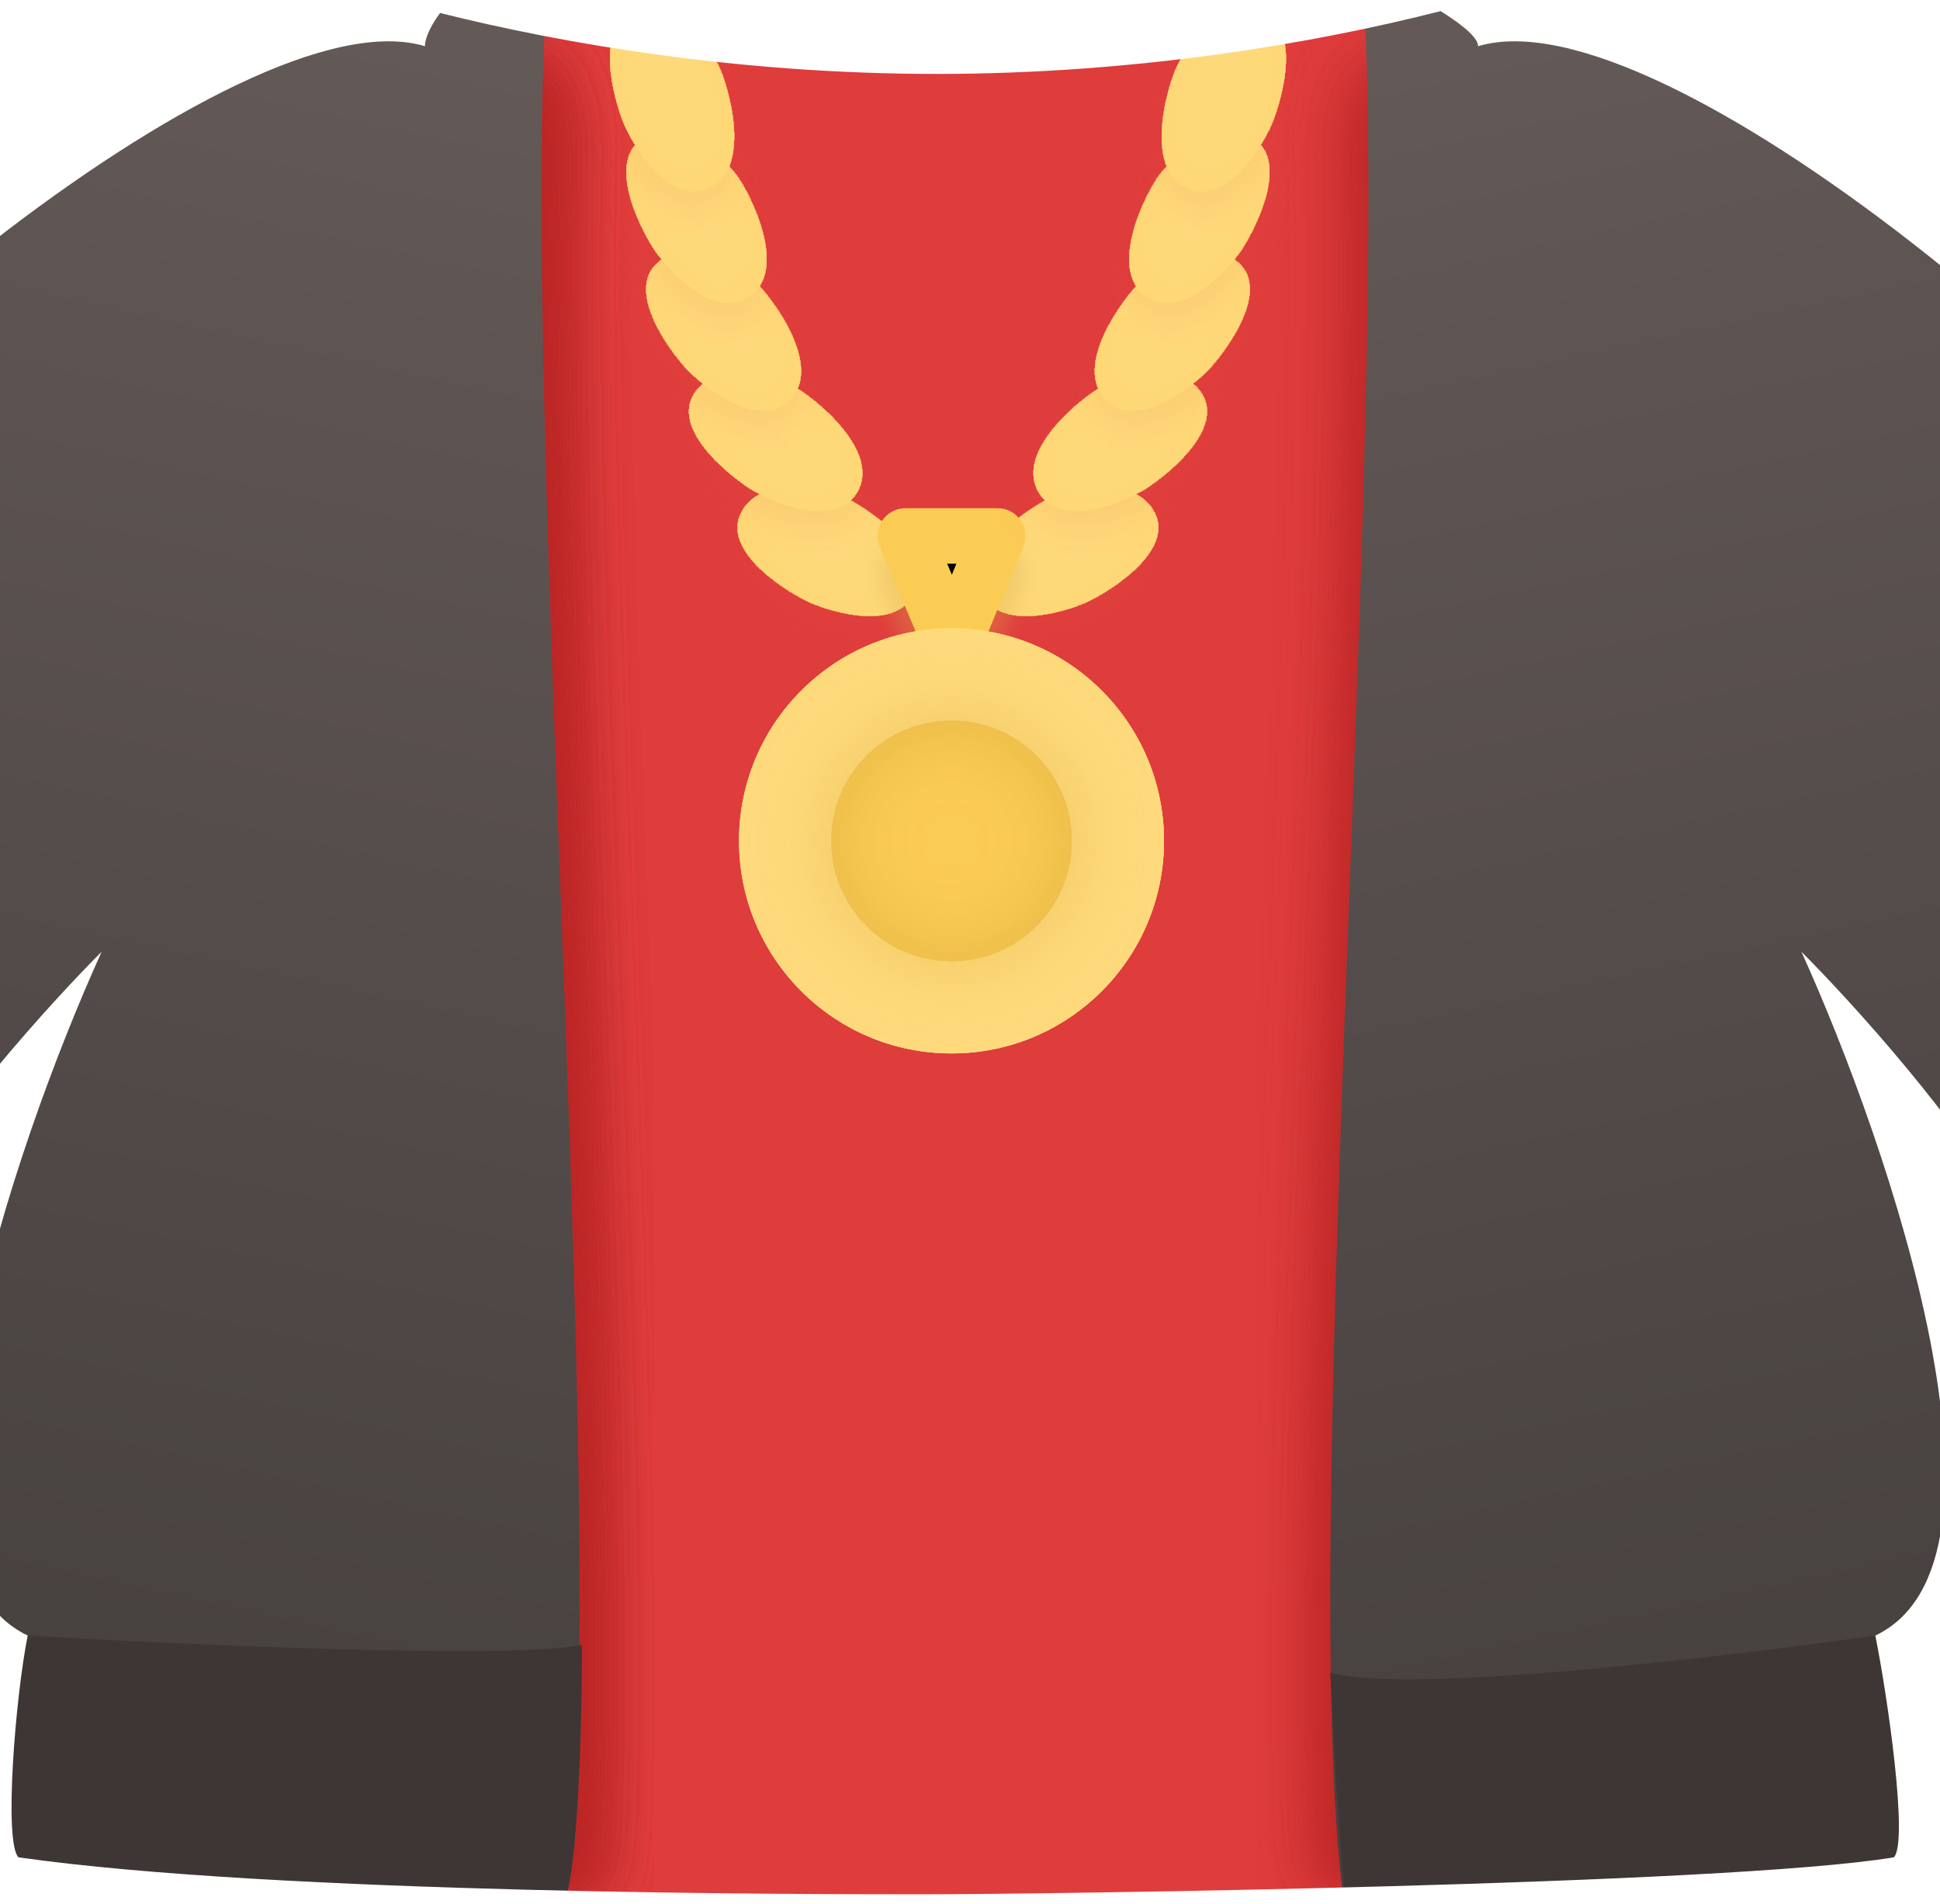
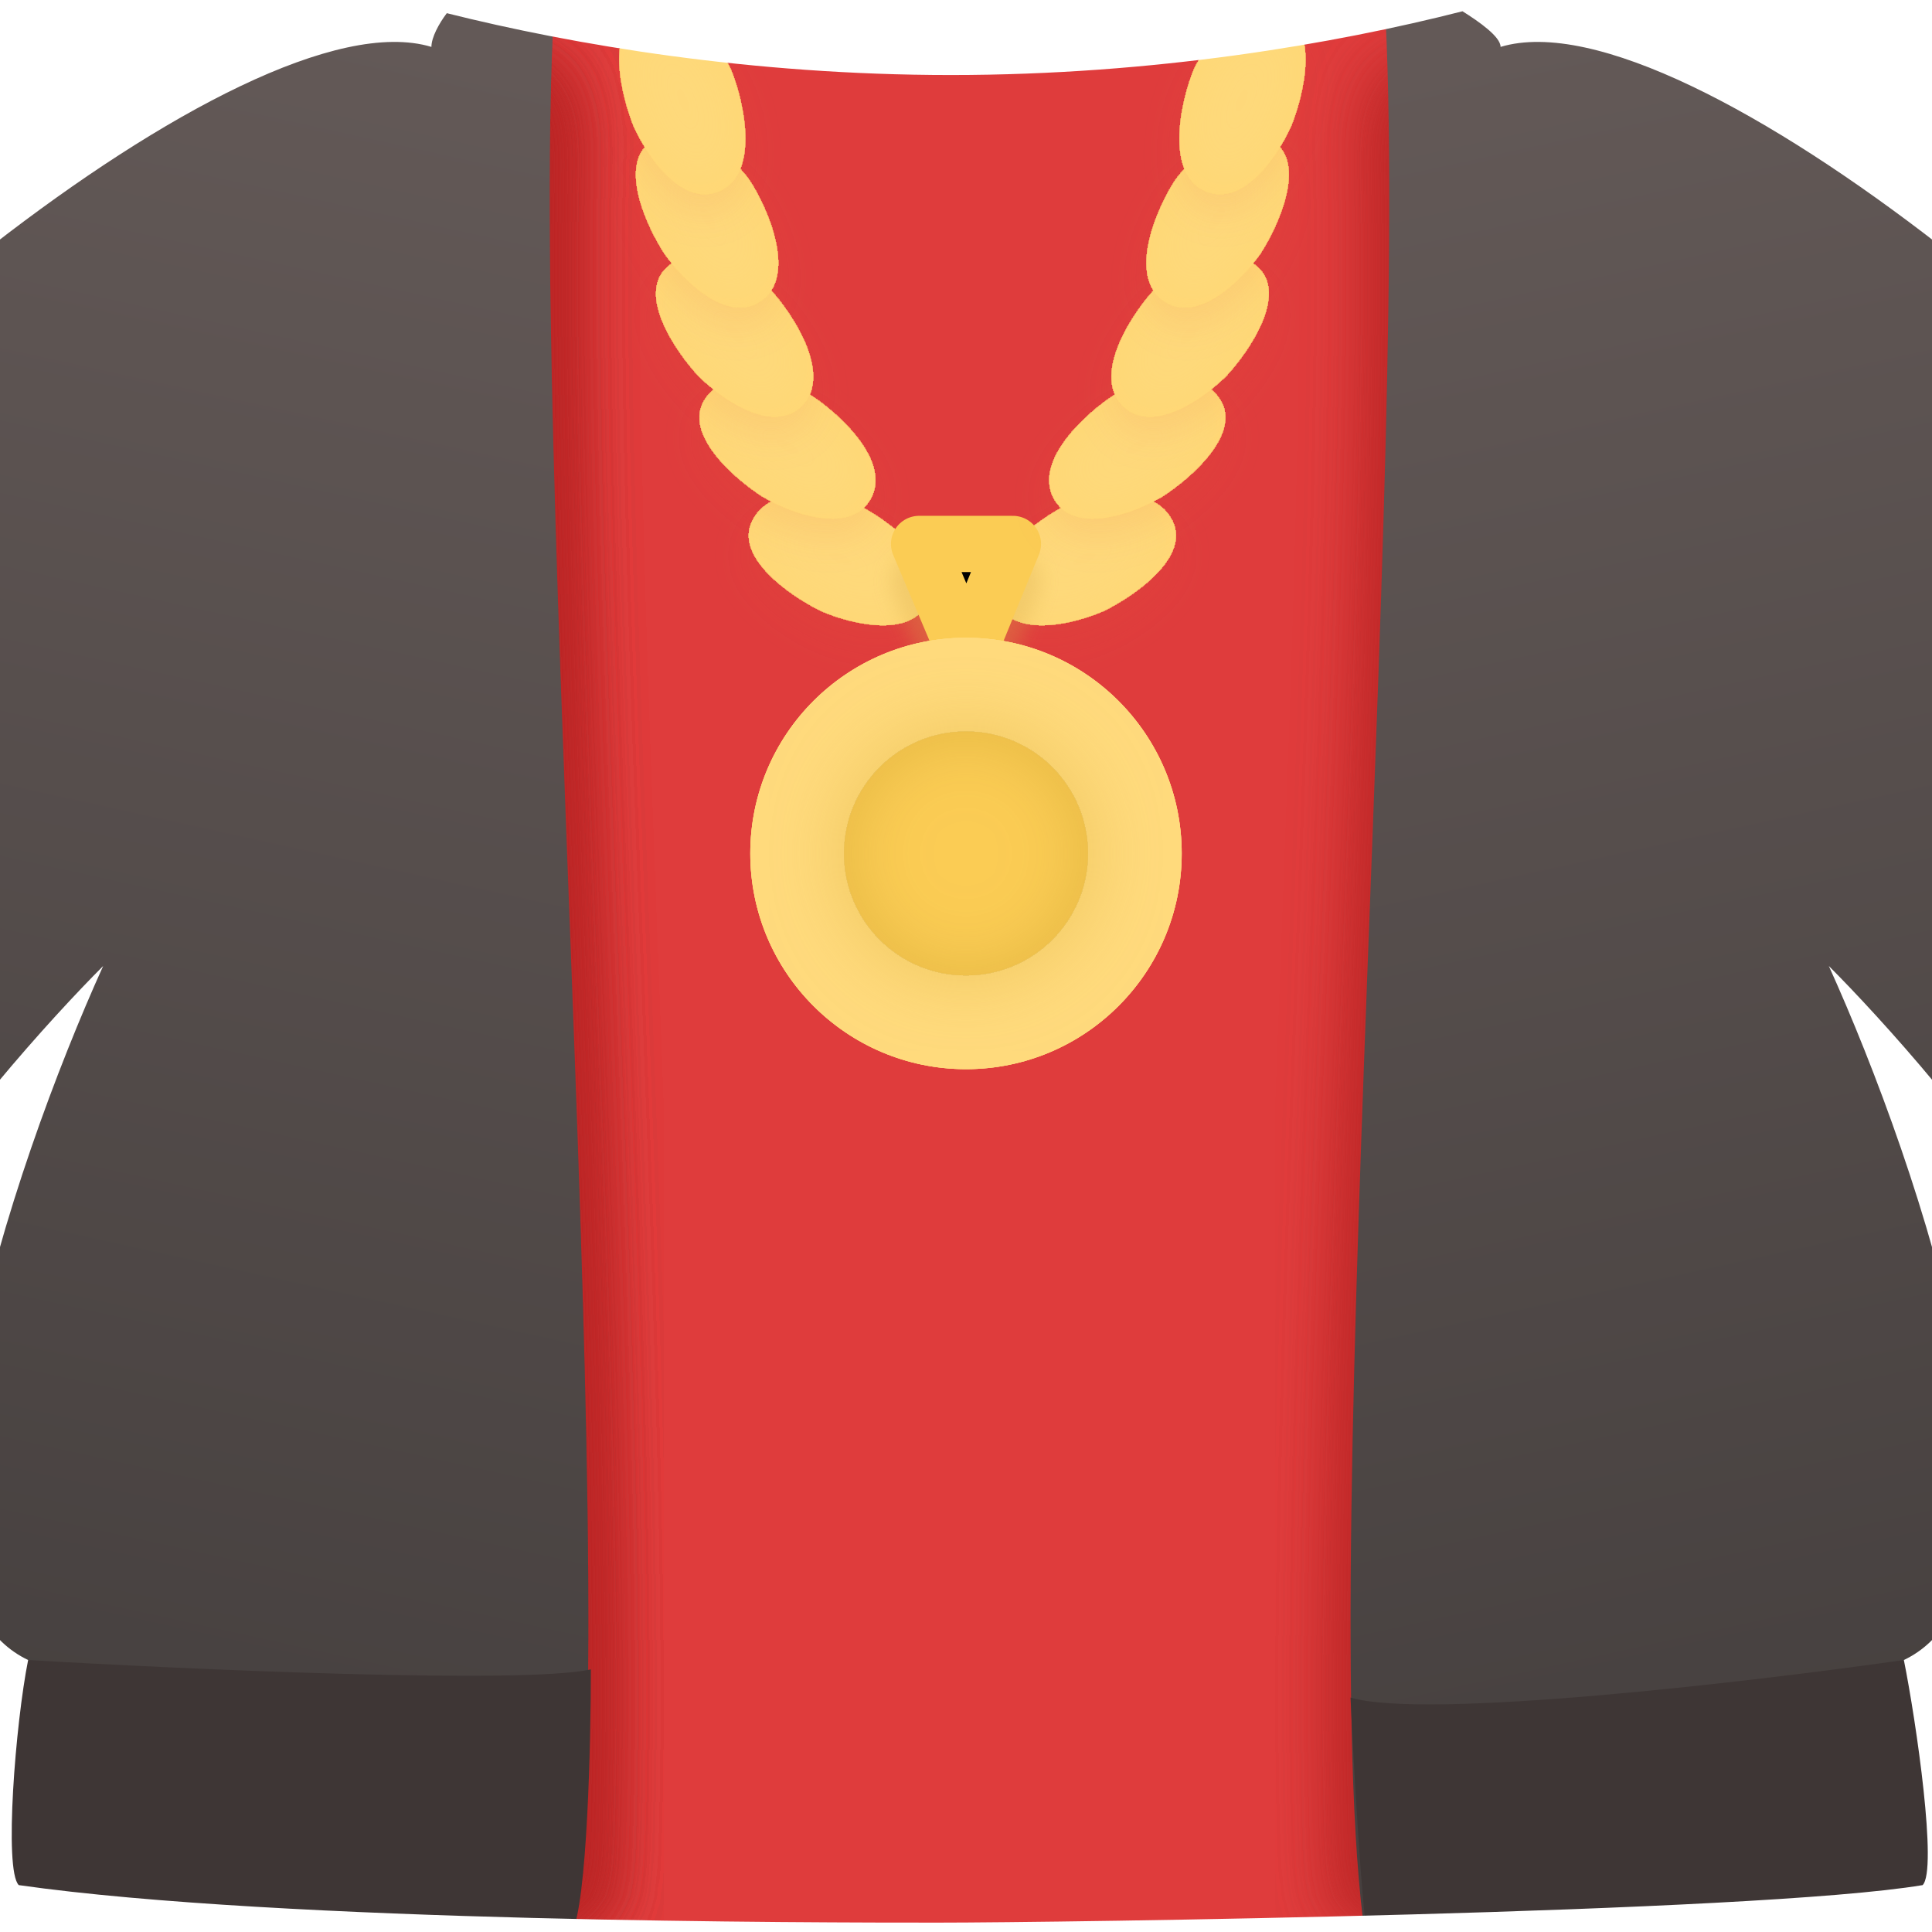
- <svg xmlns="http://www.w3.org/2000/svg" viewBox="1245.0 172.0 105 103.0" width="100%" height="100%">
+ <svg xmlns="http://www.w3.org/2000/svg" viewBox="1245.0 172.0 103 103.0" width="100%" height="100%">
  <defs>
    <filter id="filter629_ddd_495_57" x="1187" y="165" width="93.366" height="122.5" filterUnits="userSpaceOnUse" color-interpolation-filters="sRGB">
      <feFlood flood-opacity="0" result="BackgroundImageFix" />
      <feColorMatrix in="SourceAlpha" type="matrix" values="0 0 0 0 0 0 0 0 0 0 0 0 0 0 0 0 0 0 127 0" result="hardAlpha" />
      <feOffset dy="4" />
      <feGaussianBlur stdDeviation="2" />
      <feColorMatrix type="matrix" values="0 0 0 0 0.733 0 0 0 0 0.144 0 0 0 0 0.144 0 0 0 0.8 0" />
      <feBlend mode="normal" in2="BackgroundImageFix" result="effect1_dropShadow_495_57" />
      <feColorMatrix in="SourceAlpha" type="matrix" values="0 0 0 0 0 0 0 0 0 0 0 0 0 0 0 0 0 0 127 0" result="hardAlpha" />
      <feOffset dy="4" />
      <feGaussianBlur stdDeviation="2" />
      <feColorMatrix type="matrix" values="0 0 0 0 0.733 0 0 0 0 0.144 0 0 0 0 0.144 0 0 0 0.8 0" />
      <feBlend mode="normal" in2="effect1_dropShadow_495_57" result="effect2_dropShadow_495_57" />
      <feColorMatrix in="SourceAlpha" type="matrix" values="0 0 0 0 0 0 0 0 0 0 0 0 0 0 0 0 0 0 127 0" result="hardAlpha" />
      <feOffset dy="4" />
      <feGaussianBlur stdDeviation="2" />
      <feColorMatrix type="matrix" values="0 0 0 0 0.733 0 0 0 0 0.144 0 0 0 0 0.144 0 0 0 0.8 0" />
      <feBlend mode="normal" in2="effect2_dropShadow_495_57" result="effect3_dropShadow_495_57" />
      <feBlend mode="normal" in="SourceGraphic" in2="effect3_dropShadow_495_57" result="shape" />
    </filter>
    <linearGradient id="paint199_linear_495_57" x1="1238.5" y1="280" x2="1262" y2="173" gradientUnits="userSpaceOnUse">
      <stop stop-color="#413C3B" />
      <stop offset="1" stop-color="#635957" />
    </linearGradient>
    <filter id="filter630_ddd_495_57" x="1187" y="165" width="93.366" height="122.5" filterUnits="userSpaceOnUse" color-interpolation-filters="sRGB">
      <feFlood flood-opacity="0" result="BackgroundImageFix" />
      <feColorMatrix in="SourceAlpha" type="matrix" values="0 0 0 0 0 0 0 0 0 0 0 0 0 0 0 0 0 0 127 0" result="hardAlpha" />
      <feOffset dy="4" />
      <feGaussianBlur stdDeviation="2" />
      <feColorMatrix type="matrix" values="0 0 0 0 0.733 0 0 0 0 0.144 0 0 0 0 0.144 0 0 0 0.8 0" />
      <feBlend mode="normal" in2="BackgroundImageFix" result="effect1_dropShadow_495_57" />
      <feColorMatrix in="SourceAlpha" type="matrix" values="0 0 0 0 0 0 0 0 0 0 0 0 0 0 0 0 0 0 127 0" result="hardAlpha" />
      <feOffset dy="4" />
      <feGaussianBlur stdDeviation="2" />
      <feColorMatrix type="matrix" values="0 0 0 0 0.733 0 0 0 0 0.144 0 0 0 0 0.144 0 0 0 0.8 0" />
      <feBlend mode="normal" in2="effect1_dropShadow_495_57" result="effect2_dropShadow_495_57" />
      <feColorMatrix in="SourceAlpha" type="matrix" values="0 0 0 0 0 0 0 0 0 0 0 0 0 0 0 0 0 0 127 0" result="hardAlpha" />
      <feOffset dy="4" />
      <feGaussianBlur stdDeviation="2" />
      <feColorMatrix type="matrix" values="0 0 0 0 0.733 0 0 0 0 0.144 0 0 0 0 0.144 0 0 0 0.8 0" />
      <feBlend mode="normal" in2="effect2_dropShadow_495_57" result="effect3_dropShadow_495_57" />
      <feBlend mode="normal" in="SourceGraphic" in2="effect3_dropShadow_495_57" result="shape" />
    </filter>
    <linearGradient id="paint200_linear_495_57" x1="1238.5" y1="280" x2="1262" y2="173" gradientUnits="userSpaceOnUse">
      <stop stop-color="#413C3B" />
      <stop offset="1" stop-color="#635957" />
    </linearGradient>
    <filter id="filter631_ddd_495_57" x="1313" y="165" width="93.366" height="122.5" filterUnits="userSpaceOnUse" color-interpolation-filters="sRGB">
      <feFlood flood-opacity="0" result="BackgroundImageFix" />
      <feColorMatrix in="SourceAlpha" type="matrix" values="0 0 0 0 0 0 0 0 0 0 0 0 0 0 0 0 0 0 127 0" result="hardAlpha" />
      <feOffset dy="4" />
      <feGaussianBlur stdDeviation="2" />
      <feColorMatrix type="matrix" values="0 0 0 0 0.733 0 0 0 0 0.144 0 0 0 0 0.144 0 0 0 0.8 0" />
      <feBlend mode="normal" in2="BackgroundImageFix" result="effect1_dropShadow_495_57" />
      <feColorMatrix in="SourceAlpha" type="matrix" values="0 0 0 0 0 0 0 0 0 0 0 0 0 0 0 0 0 0 127 0" result="hardAlpha" />
      <feOffset dy="4" />
      <feGaussianBlur stdDeviation="2" />
      <feColorMatrix type="matrix" values="0 0 0 0 0.733 0 0 0 0 0.144 0 0 0 0 0.144 0 0 0 0.8 0" />
      <feBlend mode="normal" in2="effect1_dropShadow_495_57" result="effect2_dropShadow_495_57" />
      <feColorMatrix in="SourceAlpha" type="matrix" values="0 0 0 0 0 0 0 0 0 0 0 0 0 0 0 0 0 0 127 0" result="hardAlpha" />
      <feOffset dy="4" />
      <feGaussianBlur stdDeviation="2" />
      <feColorMatrix type="matrix" values="0 0 0 0 0.733 0 0 0 0 0.144 0 0 0 0 0.144 0 0 0 0.8 0" />
      <feBlend mode="normal" in2="effect2_dropShadow_495_57" result="effect3_dropShadow_495_57" />
      <feBlend mode="normal" in="SourceGraphic" in2="effect3_dropShadow_495_57" result="shape" />
    </filter>
    <linearGradient id="paint201_linear_495_57" x1="1354.87" y1="280" x2="1331.37" y2="173" gradientUnits="userSpaceOnUse">
      <stop stop-color="#413C3B" />
      <stop offset="1" stop-color="#635957" />
    </linearGradient>
    <filter id="filter632_di_495_57" x="1295.96" y="197.344" width="13.731" height="10.991" filterUnits="userSpaceOnUse" color-interpolation-filters="sRGB">
      <feFlood flood-opacity="0" result="BackgroundImageFix" />
      <feColorMatrix in="SourceAlpha" type="matrix" values="0 0 0 0 0 0 0 0 0 0 0 0 0 0 0 0 0 0 127 0" result="hardAlpha" />
      <feOffset dy="1" />
      <feGaussianBlur stdDeviation="1" />
      <feColorMatrix type="matrix" values="0 0 0 0 0.904 0 0 0 0 0.364 0 0 0 0 0.245 0 0 0 0.1 0" />
      <feBlend mode="normal" in2="BackgroundImageFix" result="effect1_dropShadow_495_57" />
      <feBlend mode="normal" in="SourceGraphic" in2="effect1_dropShadow_495_57" result="shape" />
      <feColorMatrix in="SourceAlpha" type="matrix" values="0 0 0 0 0 0 0 0 0 0 0 0 0 0 0 0 0 0 127 0" result="hardAlpha" />
      <feOffset />
      <feGaussianBlur stdDeviation="1.5" />
      <feComposite in2="hardAlpha" operator="arithmetic" k2="-1" k3="1" />
      <feColorMatrix type="matrix" values="0 0 0 0 1 0 0 0 0 0.842 0 0 0 0 0.45 0 0 0 1 0" />
      <feBlend mode="normal" in2="shape" result="effect2_innerShadow_495_57" />
    </filter>
    <filter id="filter633_di_495_57" x="1282.92" y="197.344" width="13.73" height="10.991" filterUnits="userSpaceOnUse" color-interpolation-filters="sRGB">
      <feFlood flood-opacity="0" result="BackgroundImageFix" />
      <feColorMatrix in="SourceAlpha" type="matrix" values="0 0 0 0 0 0 0 0 0 0 0 0 0 0 0 0 0 0 127 0" result="hardAlpha" />
      <feOffset dy="1" />
      <feGaussianBlur stdDeviation="1" />
      <feColorMatrix type="matrix" values="0 0 0 0 0.904 0 0 0 0 0.364 0 0 0 0 0.245 0 0 0 0.1 0" />
      <feBlend mode="normal" in2="BackgroundImageFix" result="effect1_dropShadow_495_57" />
      <feBlend mode="normal" in="SourceGraphic" in2="effect1_dropShadow_495_57" result="shape" />
      <feColorMatrix in="SourceAlpha" type="matrix" values="0 0 0 0 0 0 0 0 0 0 0 0 0 0 0 0 0 0 127 0" result="hardAlpha" />
      <feOffset />
      <feGaussianBlur stdDeviation="1.5" />
      <feComposite in2="hardAlpha" operator="arithmetic" k2="-1" k3="1" />
      <feColorMatrix type="matrix" values="0 0 0 0 1 0 0 0 0 0.842 0 0 0 0 0.45 0 0 0 1 0" />
      <feBlend mode="normal" in2="shape" result="effect2_innerShadow_495_57" />
    </filter>
    <filter id="filter634_di_495_57" x="1280.29" y="191.176" width="13.387" height="11.472" filterUnits="userSpaceOnUse" color-interpolation-filters="sRGB">
      <feFlood flood-opacity="0" result="BackgroundImageFix" />
      <feColorMatrix in="SourceAlpha" type="matrix" values="0 0 0 0 0 0 0 0 0 0 0 0 0 0 0 0 0 0 127 0" result="hardAlpha" />
      <feOffset dy="1" />
      <feGaussianBlur stdDeviation="1" />
      <feColorMatrix type="matrix" values="0 0 0 0 0.904 0 0 0 0 0.364 0 0 0 0 0.245 0 0 0 0.1 0" />
      <feBlend mode="normal" in2="BackgroundImageFix" result="effect1_dropShadow_495_57" />
      <feBlend mode="normal" in="SourceGraphic" in2="effect1_dropShadow_495_57" result="shape" />
      <feColorMatrix in="SourceAlpha" type="matrix" values="0 0 0 0 0 0 0 0 0 0 0 0 0 0 0 0 0 0 127 0" result="hardAlpha" />
      <feOffset />
      <feGaussianBlur stdDeviation="1.5" />
      <feComposite in2="hardAlpha" operator="arithmetic" k2="-1" k3="1" />
      <feColorMatrix type="matrix" values="0 0 0 0 1 0 0 0 0 0.842 0 0 0 0 0.45 0 0 0 1 0" />
      <feBlend mode="normal" in2="shape" result="effect2_innerShadow_495_57" />
    </filter>
    <filter id="filter635_di_495_57" x="1277.97" y="184.643" width="12.385" height="12.572" filterUnits="userSpaceOnUse" color-interpolation-filters="sRGB">
      <feFlood flood-opacity="0" result="BackgroundImageFix" />
      <feColorMatrix in="SourceAlpha" type="matrix" values="0 0 0 0 0 0 0 0 0 0 0 0 0 0 0 0 0 0 127 0" result="hardAlpha" />
      <feOffset dy="1" />
      <feGaussianBlur stdDeviation="1" />
      <feColorMatrix type="matrix" values="0 0 0 0 0.904 0 0 0 0 0.364 0 0 0 0 0.245 0 0 0 0.1 0" />
      <feBlend mode="normal" in2="BackgroundImageFix" result="effect1_dropShadow_495_57" />
      <feBlend mode="normal" in="SourceGraphic" in2="effect1_dropShadow_495_57" result="shape" />
      <feColorMatrix in="SourceAlpha" type="matrix" values="0 0 0 0 0 0 0 0 0 0 0 0 0 0 0 0 0 0 127 0" result="hardAlpha" />
      <feOffset />
      <feGaussianBlur stdDeviation="1.5" />
      <feComposite in2="hardAlpha" operator="arithmetic" k2="-1" k3="1" />
      <feColorMatrix type="matrix" values="0 0 0 0 1 0 0 0 0 0.842 0 0 0 0 0.45 0 0 0 1 0" />
      <feBlend mode="normal" in2="shape" result="effect2_innerShadow_495_57" />
    </filter>
    <filter id="filter636_di_495_57" x="1276.9" y="178.169" width="11.592" height="13.227" filterUnits="userSpaceOnUse" color-interpolation-filters="sRGB">
      <feFlood flood-opacity="0" result="BackgroundImageFix" />
      <feColorMatrix in="SourceAlpha" type="matrix" values="0 0 0 0 0 0 0 0 0 0 0 0 0 0 0 0 0 0 127 0" result="hardAlpha" />
      <feOffset dy="1" />
      <feGaussianBlur stdDeviation="1" />
      <feColorMatrix type="matrix" values="0 0 0 0 0.904 0 0 0 0 0.364 0 0 0 0 0.245 0 0 0 0.1 0" />
      <feBlend mode="normal" in2="BackgroundImageFix" result="effect1_dropShadow_495_57" />
      <feBlend mode="normal" in="SourceGraphic" in2="effect1_dropShadow_495_57" result="shape" />
      <feColorMatrix in="SourceAlpha" type="matrix" values="0 0 0 0 0 0 0 0 0 0 0 0 0 0 0 0 0 0 127 0" result="hardAlpha" />
      <feOffset />
      <feGaussianBlur stdDeviation="1.5" />
      <feComposite in2="hardAlpha" operator="arithmetic" k2="-1" k3="1" />
      <feColorMatrix type="matrix" values="0 0 0 0 1 0 0 0 0 0.842 0 0 0 0 0.45 0 0 0 1 0" />
      <feBlend mode="normal" in2="shape" result="effect2_innerShadow_495_57" />
    </filter>
    <filter id="filter637_di_495_57" x="1276.01" y="171.562" width="10.726" height="13.793" filterUnits="userSpaceOnUse" color-interpolation-filters="sRGB">
      <feFlood flood-opacity="0" result="BackgroundImageFix" />
      <feColorMatrix in="SourceAlpha" type="matrix" values="0 0 0 0 0 0 0 0 0 0 0 0 0 0 0 0 0 0 127 0" result="hardAlpha" />
      <feOffset dy="1" />
      <feGaussianBlur stdDeviation="1" />
      <feColorMatrix type="matrix" values="0 0 0 0 0.904 0 0 0 0 0.364 0 0 0 0 0.245 0 0 0 0.1 0" />
      <feBlend mode="normal" in2="BackgroundImageFix" result="effect1_dropShadow_495_57" />
      <feBlend mode="normal" in="SourceGraphic" in2="effect1_dropShadow_495_57" result="shape" />
      <feColorMatrix in="SourceAlpha" type="matrix" values="0 0 0 0 0 0 0 0 0 0 0 0 0 0 0 0 0 0 127 0" result="hardAlpha" />
      <feOffset />
      <feGaussianBlur stdDeviation="1.5" />
      <feComposite in2="hardAlpha" operator="arithmetic" k2="-1" k3="1" />
      <feColorMatrix type="matrix" values="0 0 0 0 1 0 0 0 0 0.842 0 0 0 0 0.45 0 0 0 1 0" />
      <feBlend mode="normal" in2="shape" result="effect2_innerShadow_495_57" />
    </filter>
    <filter id="filter638_d_495_57" x="1291.5" y="199.5" width="10" height="12" filterUnits="userSpaceOnUse" color-interpolation-filters="sRGB">
      <feFlood flood-opacity="0" result="BackgroundImageFix" />
      <feColorMatrix in="SourceAlpha" type="matrix" values="0 0 0 0 0 0 0 0 0 0 0 0 0 0 0 0 0 0 127 0" result="hardAlpha" />
      <feOffset dy="2" />
      <feGaussianBlur stdDeviation="0.5" />
      <feColorMatrix type="matrix" values="0 0 0 0 0.85 0 0 0 0 0.674 0 0 0 0 0.297 0 0 0 0.3 0" />
      <feBlend mode="normal" in2="BackgroundImageFix" result="effect1_dropShadow_495_57" />
      <feBlend mode="normal" in="SourceGraphic" in2="effect1_dropShadow_495_57" result="shape" />
    </filter>
    <filter id="filter639_di_495_57" x="1286" y="207" width="21" height="21" filterUnits="userSpaceOnUse" color-interpolation-filters="sRGB">
      <feFlood flood-opacity="0" result="BackgroundImageFix" />
      <feColorMatrix in="SourceAlpha" type="matrix" values="0 0 0 0 0 0 0 0 0 0 0 0 0 0 0 0 0 0 127 0" result="hardAlpha" />
      <feOffset />
      <feGaussianBlur stdDeviation="2" />
      <feColorMatrix type="matrix" values="0 0 0 0 0.878 0 0 0 0 0.702 0 0 0 0 0.251 0 0 0 0.5 0" />
      <feBlend mode="normal" in2="BackgroundImageFix" result="effect1_dropShadow_495_57" />
      <feBlend mode="normal" in="SourceGraphic" in2="effect1_dropShadow_495_57" result="shape" />
      <feColorMatrix in="SourceAlpha" type="matrix" values="0 0 0 0 0 0 0 0 0 0 0 0 0 0 0 0 0 0 127 0" result="hardAlpha" />
      <feOffset />
      <feGaussianBlur stdDeviation="2" />
      <feComposite in2="hardAlpha" operator="arithmetic" k2="-1" k3="1" />
      <feColorMatrix type="matrix" values="0 0 0 0 0.637 0 0 0 0 0.472 0 0 0 0 0.048 0 0 0 0.25 0" />
      <feBlend mode="normal" in2="shape" result="effect2_innerShadow_495_57" />
    </filter>
    <filter id="filter640_di_495_57" x="1298.94" y="191.176" width="13.387" height="11.472" filterUnits="userSpaceOnUse" color-interpolation-filters="sRGB">
      <feFlood flood-opacity="0" result="BackgroundImageFix" />
      <feColorMatrix in="SourceAlpha" type="matrix" values="0 0 0 0 0 0 0 0 0 0 0 0 0 0 0 0 0 0 127 0" result="hardAlpha" />
      <feOffset dy="1" />
      <feGaussianBlur stdDeviation="1" />
      <feColorMatrix type="matrix" values="0 0 0 0 0.904 0 0 0 0 0.364 0 0 0 0 0.245 0 0 0 0.1 0" />
      <feBlend mode="normal" in2="BackgroundImageFix" result="effect1_dropShadow_495_57" />
      <feBlend mode="normal" in="SourceGraphic" in2="effect1_dropShadow_495_57" result="shape" />
      <feColorMatrix in="SourceAlpha" type="matrix" values="0 0 0 0 0 0 0 0 0 0 0 0 0 0 0 0 0 0 127 0" result="hardAlpha" />
      <feOffset />
      <feGaussianBlur stdDeviation="1.5" />
      <feComposite in2="hardAlpha" operator="arithmetic" k2="-1" k3="1" />
      <feColorMatrix type="matrix" values="0 0 0 0 1 0 0 0 0 0.842 0 0 0 0 0.45 0 0 0 1 0" />
      <feBlend mode="normal" in2="shape" result="effect2_innerShadow_495_57" />
    </filter>
    <filter id="filter641_di_495_57" x="1302.26" y="184.643" width="12.386" height="12.572" filterUnits="userSpaceOnUse" color-interpolation-filters="sRGB">
      <feFlood flood-opacity="0" result="BackgroundImageFix" />
      <feColorMatrix in="SourceAlpha" type="matrix" values="0 0 0 0 0 0 0 0 0 0 0 0 0 0 0 0 0 0 127 0" result="hardAlpha" />
      <feOffset dy="1" />
      <feGaussianBlur stdDeviation="1" />
      <feColorMatrix type="matrix" values="0 0 0 0 0.904 0 0 0 0 0.364 0 0 0 0 0.245 0 0 0 0.1 0" />
      <feBlend mode="normal" in2="BackgroundImageFix" result="effect1_dropShadow_495_57" />
      <feBlend mode="normal" in="SourceGraphic" in2="effect1_dropShadow_495_57" result="shape" />
      <feColorMatrix in="SourceAlpha" type="matrix" values="0 0 0 0 0 0 0 0 0 0 0 0 0 0 0 0 0 0 127 0" result="hardAlpha" />
      <feOffset />
      <feGaussianBlur stdDeviation="1.5" />
      <feComposite in2="hardAlpha" operator="arithmetic" k2="-1" k3="1" />
      <feColorMatrix type="matrix" values="0 0 0 0 1 0 0 0 0 0.842 0 0 0 0 0.45 0 0 0 1 0" />
      <feBlend mode="normal" in2="shape" result="effect2_innerShadow_495_57" />
    </filter>
    <filter id="filter642_di_495_57" x="1304.12" y="178.169" width="11.592" height="13.227" filterUnits="userSpaceOnUse" color-interpolation-filters="sRGB">
      <feFlood flood-opacity="0" result="BackgroundImageFix" />
      <feColorMatrix in="SourceAlpha" type="matrix" values="0 0 0 0 0 0 0 0 0 0 0 0 0 0 0 0 0 0 127 0" result="hardAlpha" />
      <feOffset dy="1" />
      <feGaussianBlur stdDeviation="1" />
      <feColorMatrix type="matrix" values="0 0 0 0 0.904 0 0 0 0 0.364 0 0 0 0 0.245 0 0 0 0.1 0" />
      <feBlend mode="normal" in2="BackgroundImageFix" result="effect1_dropShadow_495_57" />
      <feBlend mode="normal" in="SourceGraphic" in2="effect1_dropShadow_495_57" result="shape" />
      <feColorMatrix in="SourceAlpha" type="matrix" values="0 0 0 0 0 0 0 0 0 0 0 0 0 0 0 0 0 0 127 0" result="hardAlpha" />
      <feOffset />
      <feGaussianBlur stdDeviation="1.5" />
      <feComposite in2="hardAlpha" operator="arithmetic" k2="-1" k3="1" />
      <feColorMatrix type="matrix" values="0 0 0 0 1 0 0 0 0 0.842 0 0 0 0 0.45 0 0 0 1 0" />
      <feBlend mode="normal" in2="shape" result="effect2_innerShadow_495_57" />
    </filter>
    <filter id="filter643_di_495_57" x="1305.88" y="171.562" width="10.725" height="13.793" filterUnits="userSpaceOnUse" color-interpolation-filters="sRGB">
      <feFlood flood-opacity="0" result="BackgroundImageFix" />
      <feColorMatrix in="SourceAlpha" type="matrix" values="0 0 0 0 0 0 0 0 0 0 0 0 0 0 0 0 0 0 127 0" result="hardAlpha" />
      <feOffset dy="1" />
      <feGaussianBlur stdDeviation="1" />
      <feColorMatrix type="matrix" values="0 0 0 0 0.904 0 0 0 0 0.364 0 0 0 0 0.245 0 0 0 0.1 0" />
      <feBlend mode="normal" in2="BackgroundImageFix" result="effect1_dropShadow_495_57" />
      <feBlend mode="normal" in="SourceGraphic" in2="effect1_dropShadow_495_57" result="shape" />
      <feColorMatrix in="SourceAlpha" type="matrix" values="0 0 0 0 0 0 0 0 0 0 0 0 0 0 0 0 0 0 127 0" result="hardAlpha" />
      <feOffset />
      <feGaussianBlur stdDeviation="1.5" />
      <feComposite in2="hardAlpha" operator="arithmetic" k2="-1" k3="1" />
      <feColorMatrix type="matrix" values="0 0 0 0 1 0 0 0 0 0.842 0 0 0 0 0.45 0 0 0 1 0" />
      <feBlend mode="normal" in2="shape" result="effect2_innerShadow_495_57" />
    </filter>
    <clipPath id="clip_top_long_sleeve_02_torso">
-       <rect x="1245.0" y="172.0" width="105" height="103.0" />
+       <rect x="1245.0" y="172.0" width="103" height="103.0" />
    </clipPath>
  </defs>
  <g clip-path="url(#clip_top_long_sleeve_02_torso)">
    <mask id="mask86_495_57" style="mask-type:alpha" maskUnits="userSpaceOnUse" x="1193" y="172" width="207" height="103">
      <path fill-rule="evenodd" clip-rule="evenodd" d="M1268.82 172.703C1268.4 173.258 1268 173.993 1268 174.5C1258 171.5 1230.6 194.7 1223 207.5C1219.03 214.187 1214.01 218.603 1209.62 222.464C1203.51 227.841 1198.63 232.142 1199.5 240C1197.17 241.833 1192.7 246 1193.5 248C1196.83 251.833 1204.5 259.7 1208.5 260.5C1212.5 260.5 1215.83 255.833 1217 253.5C1221.5 255 1236.2 243.2 1239 238C1241.8 232.8 1247.83 226.167 1250.5 223.5C1245.67 234.167 1238.1 256.5 1246.5 260.5C1245.83 263.833 1245.2 271.7 1246 272.5C1260 274.5 1288.6 274.5 1295 274.5C1301.4 274.5 1338.5 274 1347.5 272.5C1348.3 271.7 1347.17 263.833 1346.5 260.5C1354.9 256.5 1347.33 234.167 1342.5 223.5C1345.17 226.167 1351.2 232.8 1354 238C1356.8 243.2 1371.5 255 1376 253.5C1377.17 255.833 1380.5 260.5 1384.5 260.5C1388.5 259.7 1396.17 251.833 1399.5 248C1400.3 246 1395.83 241.833 1393.5 240C1394.37 232.142 1389.49 227.841 1383.38 222.464C1378.99 218.603 1373.97 214.187 1370 207.5C1362.4 194.7 1335 171.5 1325 174.5C1325 173.961 1323.87 173.165 1322.97 172.601C1316.21 174.325 1306.57 176 1295.69 176C1285.04 176 1275.56 174.391 1268.82 172.703Z" fill="black" />
    </mask>
    <g mask="url(#mask86_495_57)">
      <path d="M1402 163H1189V326H1402V163Z" fill="#DF3C3C" />
      <g filter="url(#filter629_ddd_495_57)">
        <path d="M1241.5 276L1274.5 279.5C1279.3 269.9 1273.17 200.333 1274.5 173L1265 165L1215.5 208.5C1209.17 216.5 1192.6 244.2 1191 249L1209 265L1238.5 247L1241.5 276Z" fill="url(#paint199_linear_495_57)" />
      </g>
      <g filter="url(#filter630_ddd_495_57)">
        <path d="M1241.5 276L1274.5 279.5C1279.3 269.9 1273.17 200.333 1274.5 173L1265 165L1215.5 208.5C1209.17 216.5 1192.6 244.2 1191 249L1209 265L1238.5 247L1241.5 276Z" fill="url(#paint200_linear_495_57)" />
      </g>
      <g filter="url(#filter631_ddd_495_57)">
        <path d="M1351.87 276L1318.87 279.5C1314.07 269.9 1320.2 200.333 1318.87 173L1328.37 165L1377.87 208.5C1384.2 216.5 1400.77 244.2 1402.37 249L1384.37 265L1354.87 247L1351.87 276Z" fill="url(#paint201_linear_495_57)" />
      </g>
      <g filter="url(#filter632_di_495_57)">
        <path d="M1307.51 199.779C1306.56 197.844 1303.53 198.255 1302.17 198.786C1301.13 199.193 1296.99 201.724 1298.17 204.143C1299.12 206.078 1302.36 205.23 1303.86 204.565C1305.47 203.775 1308.46 201.713 1307.51 199.779Z" fill="#FED97B" />
      </g>
      <g filter="url(#filter633_di_495_57)">
        <path d="M1285.1 199.779C1286.05 197.844 1289.08 198.255 1290.44 198.786C1291.48 199.193 1295.62 201.724 1294.44 204.143C1293.49 206.078 1290.25 205.23 1288.75 204.565C1287.14 203.775 1284.15 201.713 1285.1 199.779Z" fill="#FED97B" />
      </g>
      <g filter="url(#filter634_di_495_57)">
        <path d="M1282.57 193.308C1283.73 191.493 1286.69 192.246 1287.98 192.927C1288.97 193.449 1292.8 196.434 1291.35 198.702C1290.19 200.517 1287.07 199.309 1285.65 198.477C1284.14 197.511 1281.41 195.123 1282.57 193.308Z" fill="#FED97B" />
      </g>
      <g filter="url(#filter635_di_495_57)">
        <path d="M1280.55 186.26C1282.13 184.796 1284.81 186.27 1285.88 187.255C1286.71 188.009 1289.66 191.862 1287.69 193.692C1286.11 195.157 1283.39 193.201 1282.23 192.04C1281.01 190.723 1278.97 187.724 1280.55 186.26Z" fill="#FED97B" />
      </g>
      <g filter="url(#filter636_di_495_57)">
        <path d="M1279.75 179.536C1281.55 178.364 1283.94 180.276 1284.83 181.431C1285.52 182.315 1287.77 186.617 1285.51 188.082C1283.7 189.254 1281.36 186.862 1280.42 185.519C1279.44 184.013 1277.94 180.708 1279.75 179.536Z" fill="#FED97B" />
      </g>
      <g filter="url(#filter637_di_495_57)">
        <path d="M1279.25 172.728C1281.25 171.92 1283.23 174.249 1283.89 175.553C1284.4 176.551 1285.79 181.201 1283.29 182.211C1281.3 183.02 1279.45 180.227 1278.78 178.73C1278.11 177.066 1277.26 173.536 1279.25 172.728Z" fill="#FED97B" />
      </g>
      <g filter="url(#filter638_d_495_57)">
        <path d="M1294 201L1296.54 207L1299 201H1294Z" fill="#FBCC54" />
        <path d="M1294 201L1296.54 207L1299 201H1294Z" stroke="#FBCC54" stroke-width="3" stroke-linejoin="round" />
      </g>
      <path d="M1296.5 229C1302.85 229 1308 223.851 1308 217.5C1308 211.149 1302.85 206 1296.5 206C1290.15 206 1285 211.149 1285 217.5C1285 223.851 1290.15 229 1296.5 229Z" fill="#FFDA7C" />
      <path d="M1296.5 229C1302.85 229 1308 223.851 1308 217.5C1308 211.149 1302.85 206 1296.5 206C1290.15 206 1285 211.149 1285 217.5C1285 223.851 1290.15 229 1296.5 229Z" fill="#FFDA7C" />
      <path d="M1296.5 229C1302.85 229 1308 223.851 1308 217.5C1308 211.149 1302.85 206 1296.5 206C1290.15 206 1285 211.149 1285 217.5C1285 223.851 1290.15 229 1296.5 229Z" fill="#FFDA7C" />
      <g filter="url(#filter639_di_495_57)">
        <path d="M1296.5 224C1300.09 224 1303 221.09 1303 217.5C1303 213.91 1300.09 211 1296.5 211C1292.91 211 1290 213.91 1290 217.5C1290 221.09 1292.91 224 1296.5 224Z" fill="#FBCC54" />
      </g>
      <g filter="url(#filter640_di_495_57)">
        <path d="M1310.05 193.308C1308.89 191.493 1305.92 192.246 1304.63 192.927C1303.64 193.449 1299.81 196.434 1301.26 198.702C1302.42 200.517 1305.55 199.309 1306.96 198.477C1308.47 197.511 1311.21 195.123 1310.05 193.308Z" fill="#FED97B" />
      </g>
      <g filter="url(#filter641_di_495_57)">
        <path d="M1312.07 186.26C1310.49 184.796 1307.81 186.27 1306.73 187.255C1305.9 188.009 1302.95 191.862 1304.92 193.692C1306.5 195.157 1309.22 193.201 1310.38 192.04C1311.6 190.723 1313.65 187.724 1312.07 186.26Z" fill="#FED97B" />
      </g>
      <g filter="url(#filter642_di_495_57)">
        <path d="M1312.87 179.536C1311.06 178.364 1308.67 180.276 1307.78 181.431C1307.09 182.315 1304.84 186.617 1307.1 188.082C1308.91 189.254 1311.25 186.862 1312.2 185.519C1313.17 184.013 1314.67 180.708 1312.87 179.536Z" fill="#FED97B" />
      </g>
      <g filter="url(#filter643_di_495_57)">
        <path d="M1313.36 172.728C1311.36 171.92 1309.38 174.249 1308.72 175.553C1308.22 176.551 1306.82 181.201 1309.32 182.211C1311.32 183.02 1313.16 180.227 1313.83 178.73C1314.51 177.066 1315.35 173.536 1313.36 172.728Z" fill="#FED97B" />
      </g>
      <path d="M1217 253.5C1212.2 253.1 1203.33 244.333 1199.5 240H1198L1192 247.5L1206.5 261.5L1215.5 259.5L1217 253.5Z" fill="#3E3635" />
      <path d="M1376 253.5C1380.8 253.1 1389.67 244.333 1393.5 240H1395L1401 247.5L1386.5 261.5L1377.5 259.5L1376 253.5Z" fill="#3E3635" />
      <path d="M1318 276C1317.6 274 1317.17 266.167 1317 262.5C1321 263.7 1338.33 261.667 1346.5 260.5L1347.5 261L1348.5 273.5C1338.5 275.167 1318.4 278 1318 276Z" fill="#3E3635" />
      <path d="M1275.5 275C1276.3 273.4 1276.5 265 1276.5 261C1272.9 261.8 1255 261 1246.5 260.5L1245 261.5L1245.5 273C1255.17 274.333 1274.7 276.6 1275.5 275Z" fill="#3E3635" />
    </g>
  </g>
</svg>
